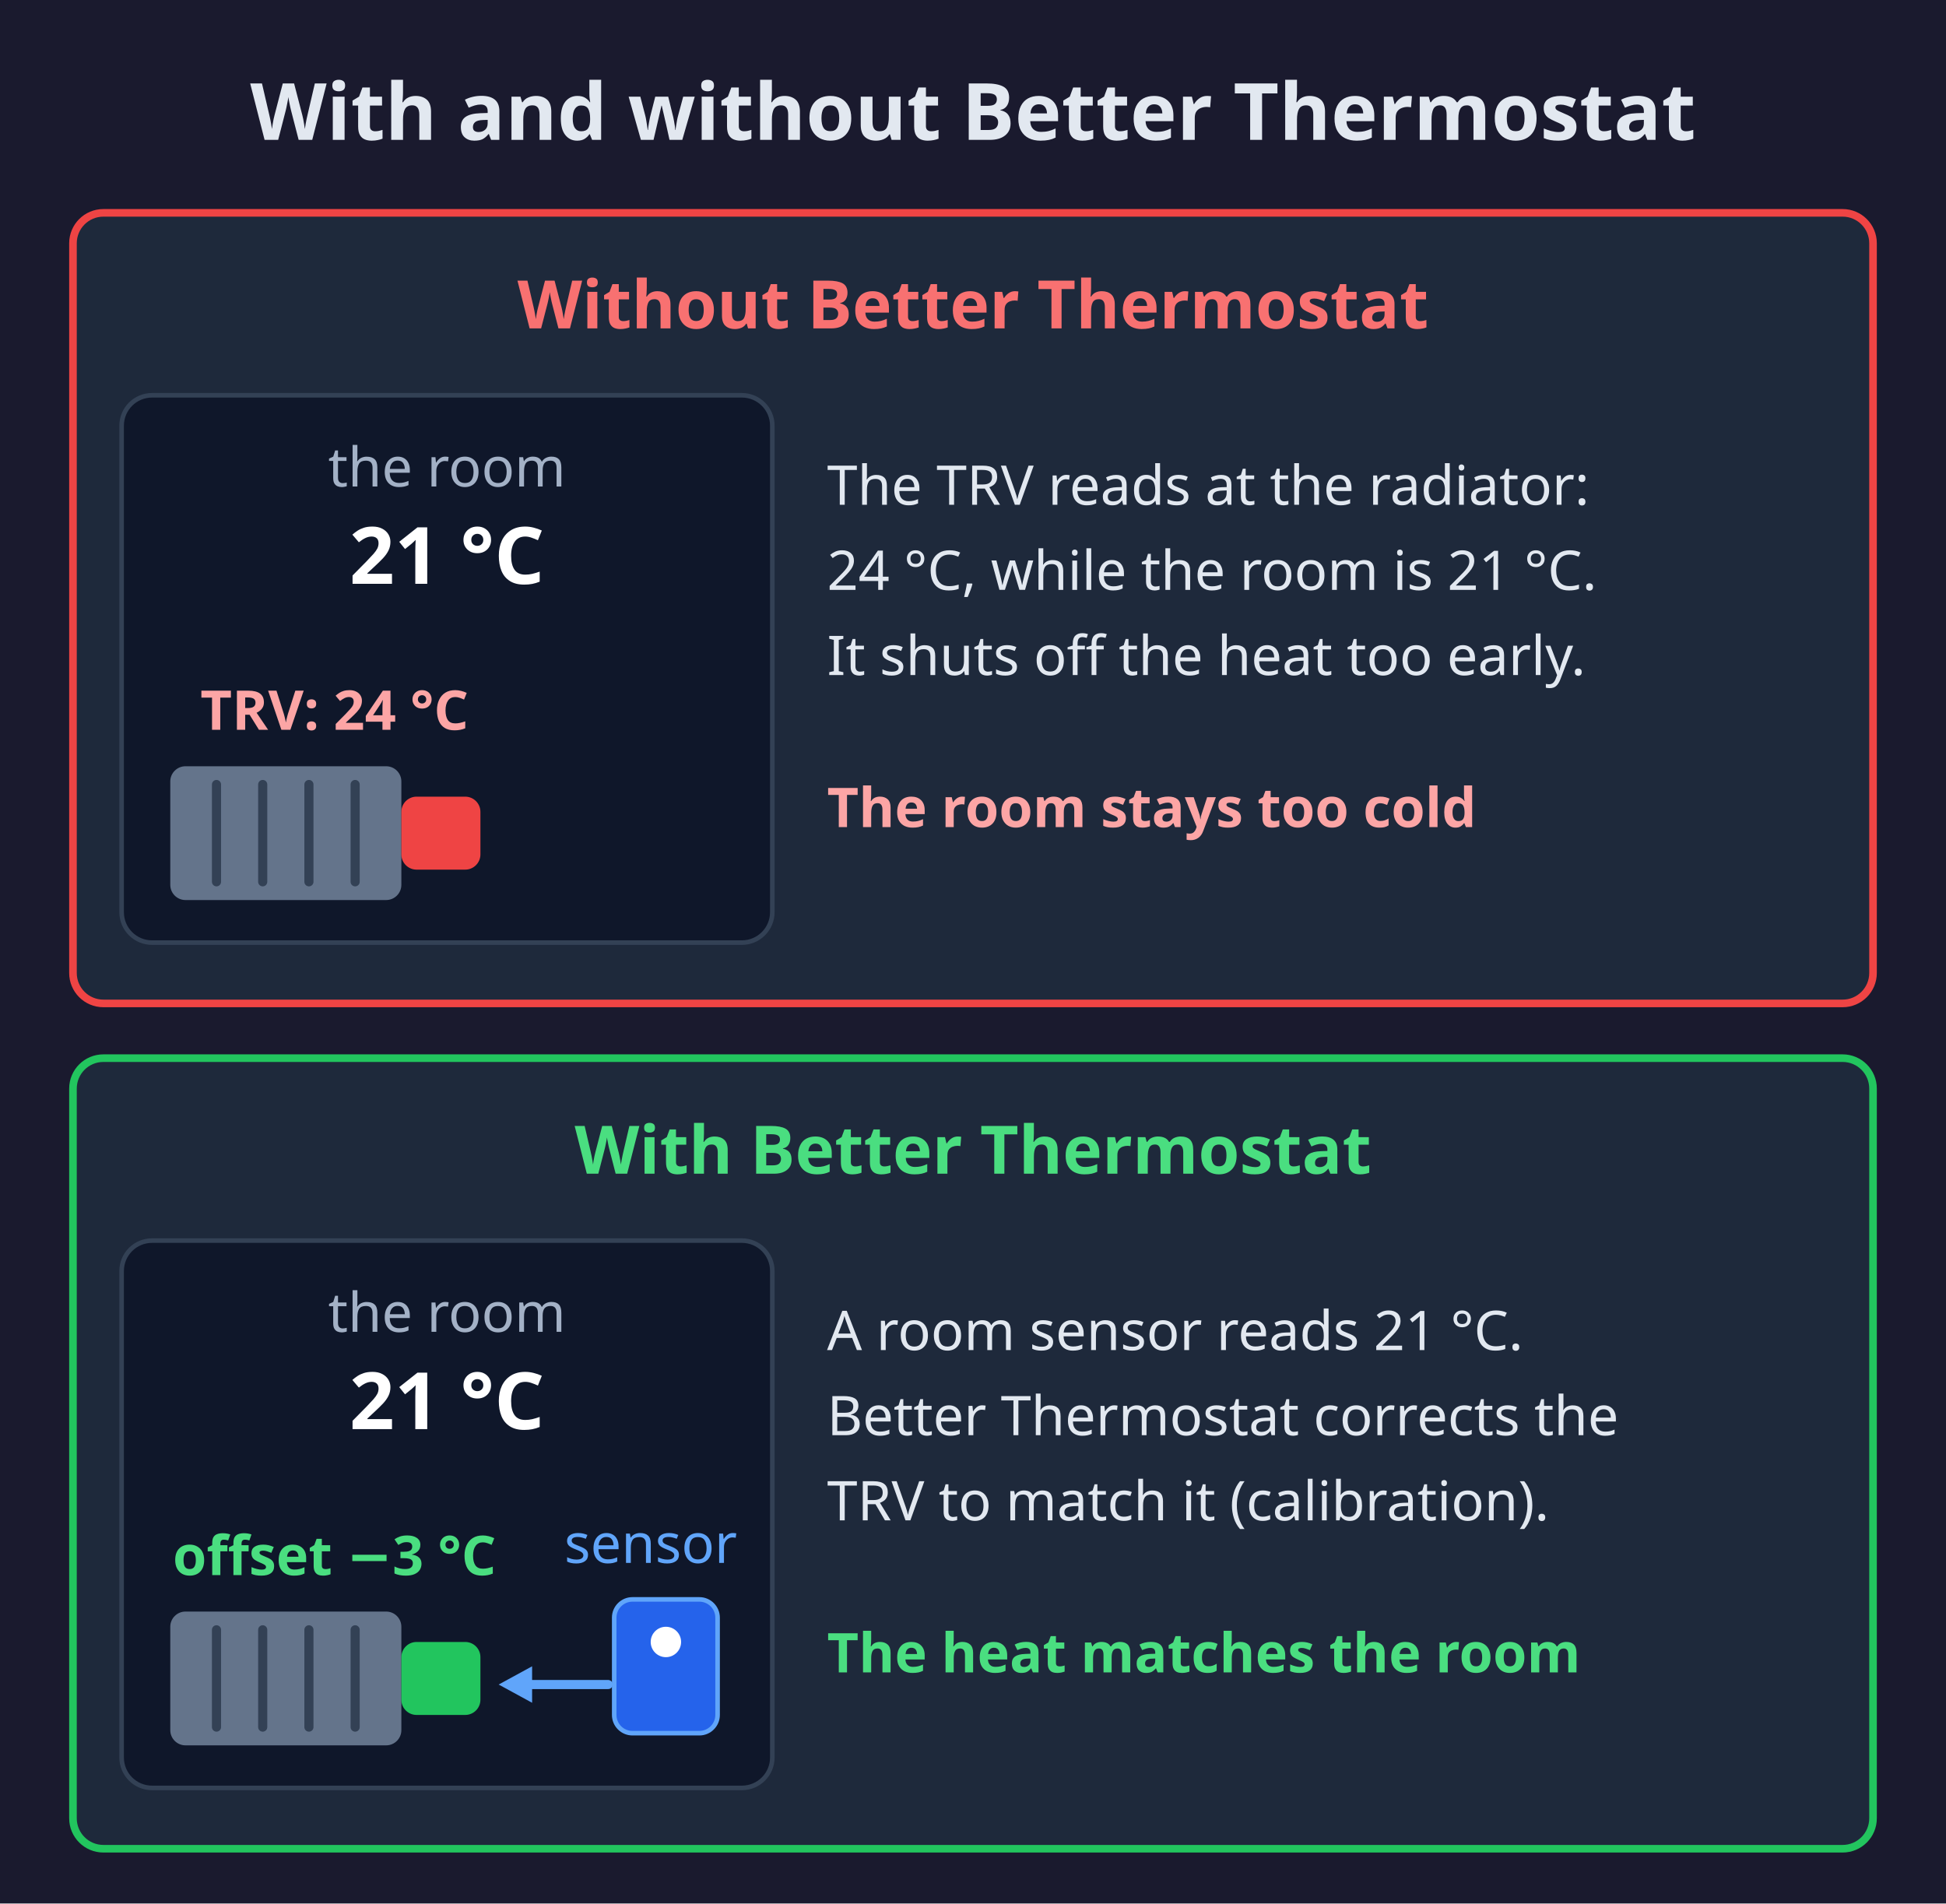
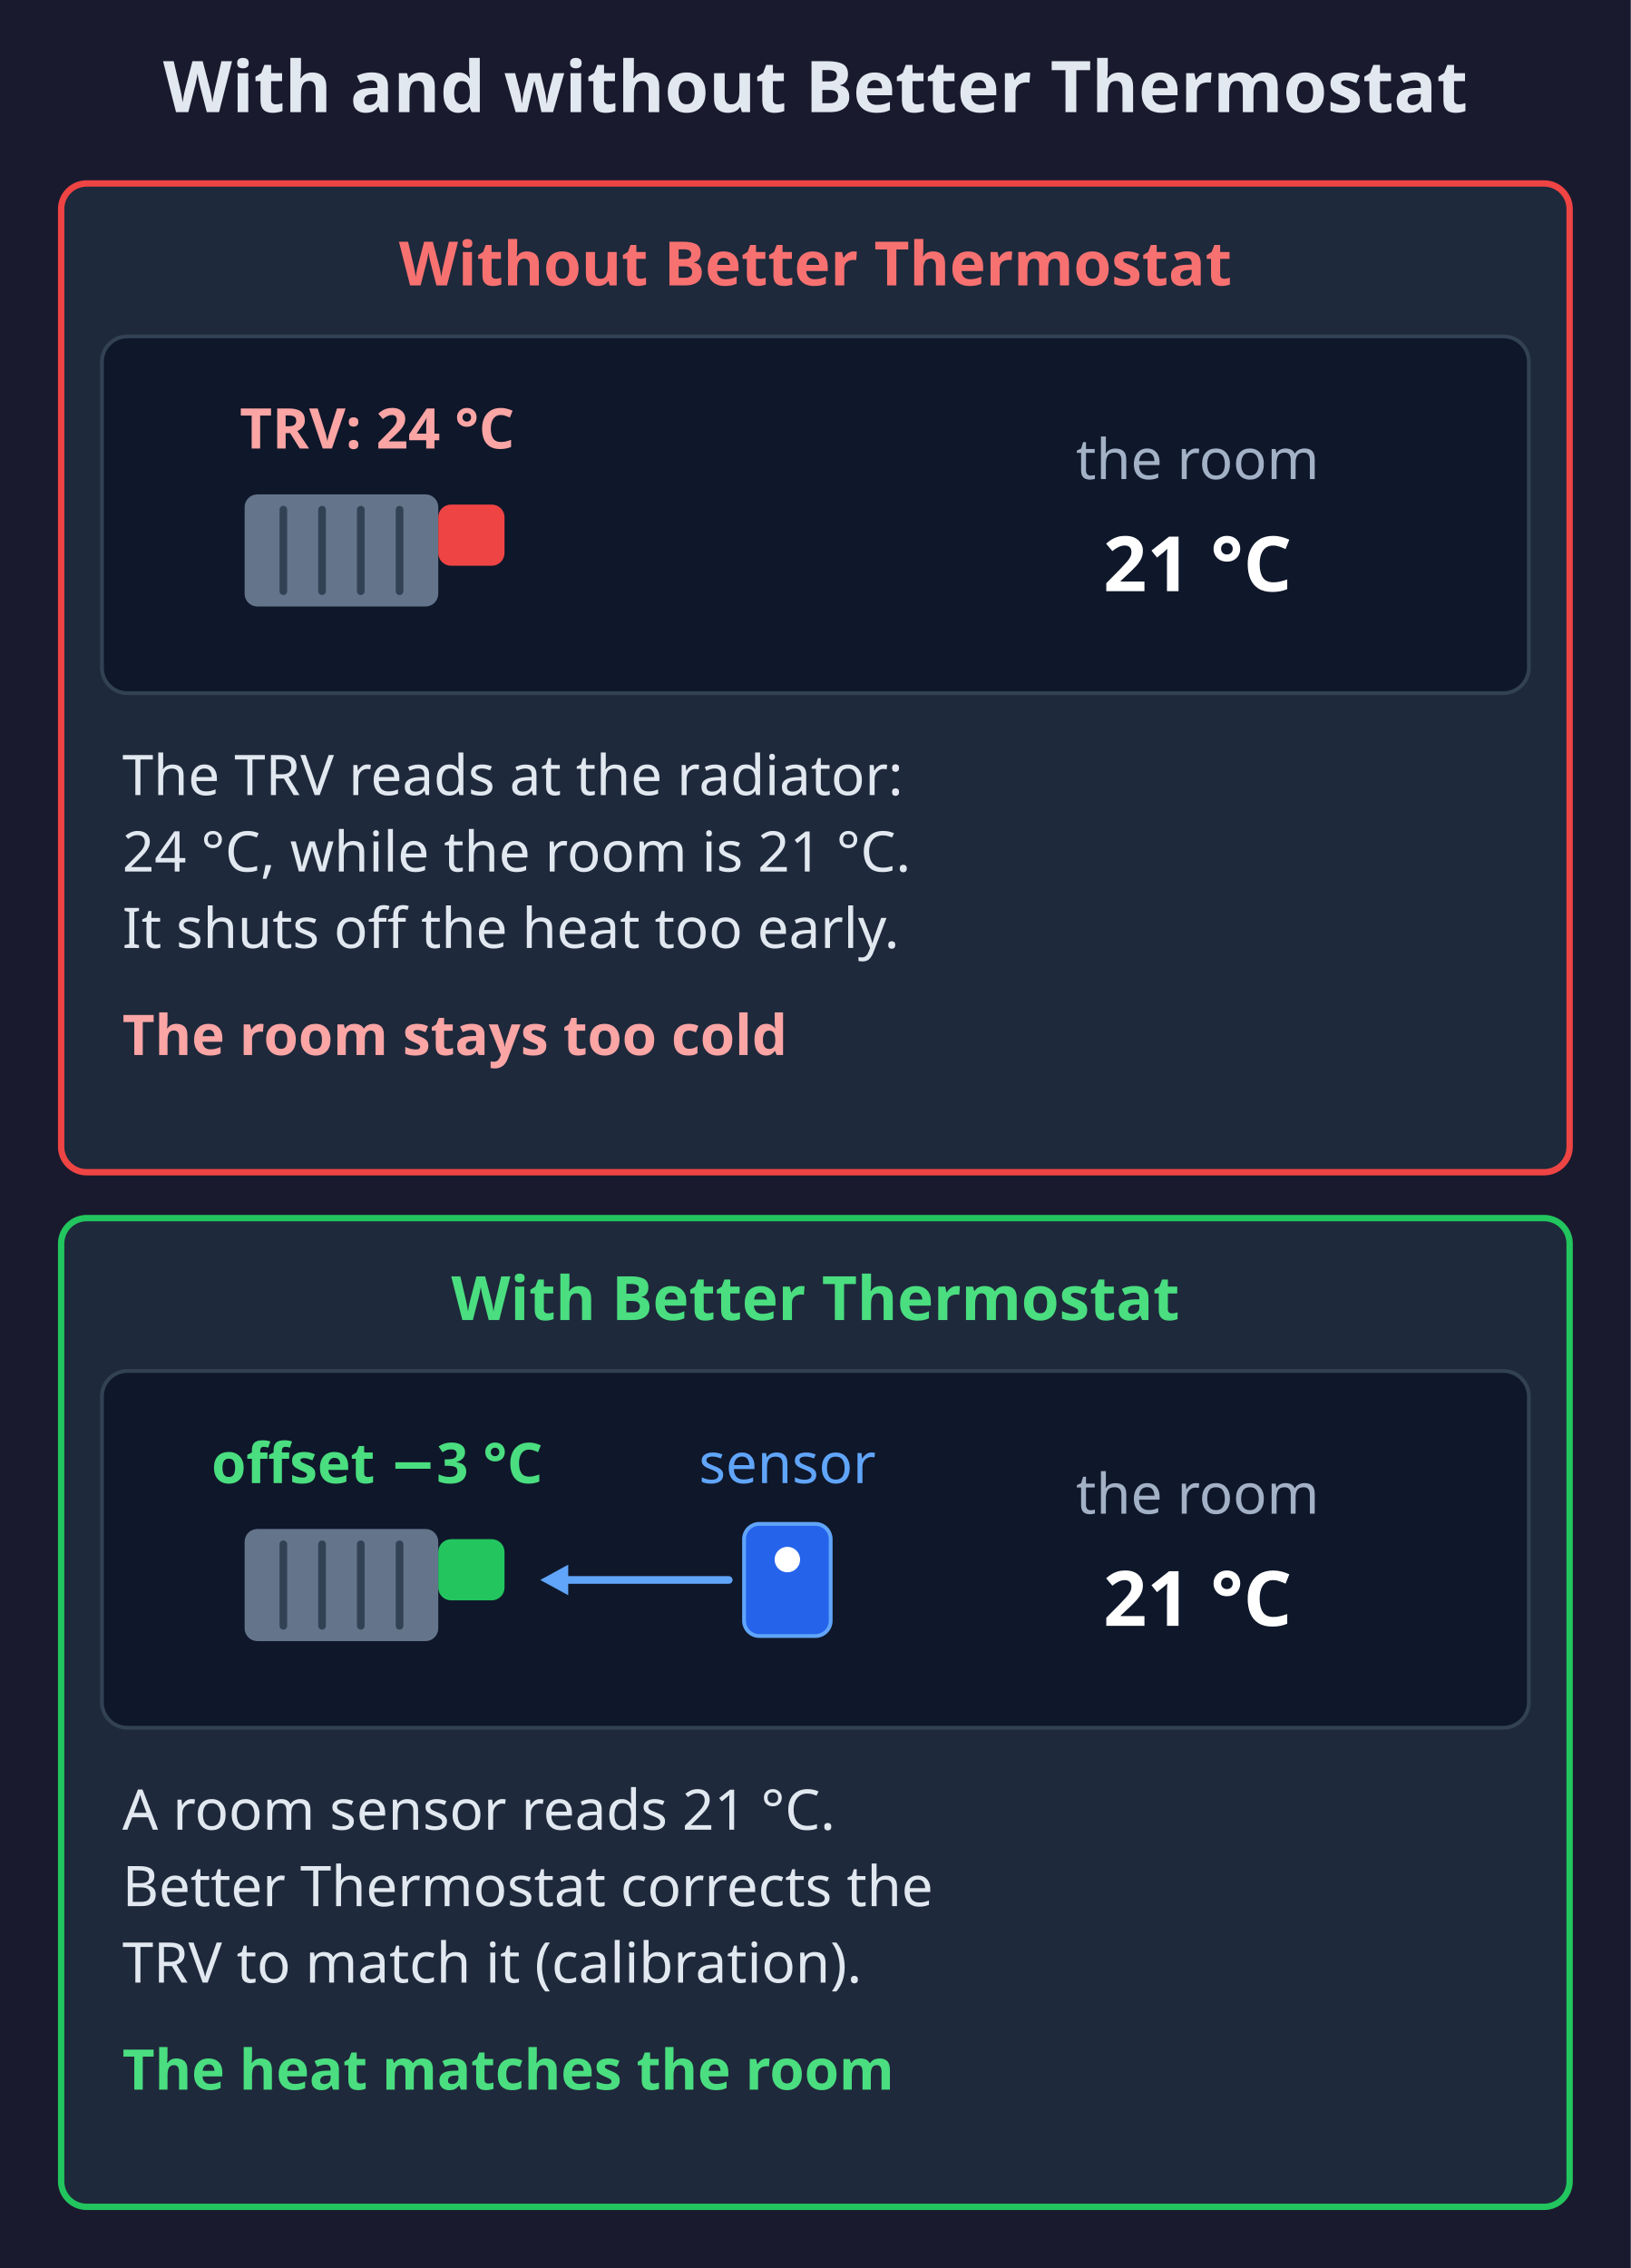
- <svg xmlns="http://www.w3.org/2000/svg" viewBox="0 0 640 626" role="img" lang="en" font-family="system-ui, sans-serif">
-   <rect x="0" y="0" width="640" height="626" fill="#1a1a2e" />
-   <text x="320" y="46" font-size="26" fill="#e2e8f0" text-anchor="middle" font-weight="700">With and without Better Thermostat</text>
-   <rect x="24" y="70" width="592" height="260" rx="10" fill="#1e293b" stroke="#ef4444" stroke-width="2.5" />
-   <text x="320" y="108" font-size="22" fill="#f87171" text-anchor="middle" font-weight="700">Without Better Thermostat</text>
-   <rect x="40" y="130" width="214" height="180" rx="10" fill="#0f172a" stroke="#334155" stroke-width="1.5" />
-   <text x="147" y="160" font-size="18" fill="#a3b1c6" text-anchor="middle">the room</text>
-   <text x="147" y="192" font-size="26" fill="#ffffff" text-anchor="middle" font-weight="700">21 °C</text>
-   <rect x="56" y="252" width="76" height="44" rx="5" fill="#64748b" />
-   <path d="M71.2 258L71.2 290" fill="none" stroke="#334155" stroke-width="3" stroke-linecap="round" stroke-linejoin="round" />
-   <path d="M86.4 258L86.4 290" fill="none" stroke="#334155" stroke-width="3" stroke-linecap="round" stroke-linejoin="round" />
-   <path d="M101.6 258L101.6 290" fill="none" stroke="#334155" stroke-width="3" stroke-linecap="round" stroke-linejoin="round" />
-   <path d="M116.8 258L116.8 290" fill="none" stroke="#334155" stroke-width="3" stroke-linecap="round" stroke-linejoin="round" />
-   <rect x="132" y="262" width="26" height="24" rx="5" fill="#ef4444" />
-   <text x="110" y="240" font-size="18" fill="#fca5a5" text-anchor="middle" font-weight="700">TRV: 24 °C</text>
-   <text x="272" y="166" font-size="18" fill="#e2e8f0">The TRV reads at the radiator:</text>
-   <text x="272" y="194" font-size="18" fill="#e2e8f0">24 °C, while the room is 21 °C.</text>
-   <text x="272" y="222" font-size="18" fill="#e2e8f0">It shuts off the heat too early.</text>
-   <text x="272" y="272" font-size="18" fill="#fca5a5" font-weight="700">The room stays too cold</text>
-   <rect x="24" y="348" width="592" height="260" rx="10" fill="#1e293b" stroke="#22c55e" stroke-width="2.5" />
-   <text x="320" y="386" font-size="22" fill="#4ade80" text-anchor="middle" font-weight="700">With Better Thermostat</text>
-   <rect x="40" y="408" width="214" height="180" rx="10" fill="#0f172a" stroke="#334155" stroke-width="1.5" />
-   <text x="147" y="438" font-size="18" fill="#a3b1c6" text-anchor="middle">the room</text>
-   <text x="147" y="470" font-size="26" fill="#ffffff" text-anchor="middle" font-weight="700">21 °C</text>
-   <rect x="56" y="530" width="76" height="44" rx="5" fill="#64748b" />
-   <path d="M71.2 536L71.2 568" fill="none" stroke="#334155" stroke-width="3" stroke-linecap="round" stroke-linejoin="round" />
-   <path d="M86.4 536L86.4 568" fill="none" stroke="#334155" stroke-width="3" stroke-linecap="round" stroke-linejoin="round" />
-   <path d="M101.6 536L101.6 568" fill="none" stroke="#334155" stroke-width="3" stroke-linecap="round" stroke-linejoin="round" />
-   <path d="M116.8 536L116.8 568" fill="none" stroke="#334155" stroke-width="3" stroke-linecap="round" stroke-linejoin="round" />
-   <rect x="132" y="540" width="26" height="24" rx="5" fill="#22c55e" />
-   <text x="110" y="518" font-size="18" fill="#4ade80" text-anchor="middle" font-weight="700">offset −3 °C</text>
-   <rect x="202" y="526" width="34" height="44" rx="6" fill="#2563eb" stroke="#60a5fa" stroke-width="1.5" />
-   <circle cx="219" cy="540" r="5" fill="#ffffff" />
-   <text x="214" y="514" font-size="18" fill="#60a5fa" text-anchor="middle">sensor</text>
-   <path d="M200 554L175 554" fill="none" stroke="#60a5fa" stroke-width="3" stroke-linecap="round" stroke-linejoin="round" />
-   <path d="M164 554L175 560L175 548Z" fill="#60a5fa" />
-   <text x="272" y="444" font-size="18" fill="#e2e8f0">A room sensor reads 21 °C.</text>
-   <text x="272" y="472" font-size="18" fill="#e2e8f0">Better Thermostat corrects the</text>
-   <text x="272" y="500" font-size="18" fill="#e2e8f0">TRV to match it (calibration).</text>
-   <text x="272" y="550" font-size="18" fill="#4ade80" font-weight="700">The heat matches the room</text>
+ <svg xmlns="http://www.w3.org/2000/svg" viewBox="0 0 640 890" role="img" lang="en" font-family="system-ui, sans-serif">
+   <rect x="0" y="0" width="640" height="890" fill="#1a1a2e" />
+   <text x="320" y="44" font-size="28" fill="#e2e8f0" text-anchor="middle" font-weight="700">With and without Better Thermostat</text>
+   <rect x="24" y="72" width="592" height="388" rx="10" fill="#1e293b" stroke="#ef4444" stroke-width="2.5" />
+   <text x="320" y="112" font-size="24" fill="#f87171" text-anchor="middle" font-weight="700">Without Better Thermostat</text>
+   <rect x="40" y="132" width="560" height="140" rx="10" fill="#0f172a" stroke="#334155" stroke-width="1.5" />
+   <rect x="96" y="194" width="76" height="44" rx="5" fill="#64748b" />
+   <path d="M111.2 200L111.2 232" fill="none" stroke="#334155" stroke-width="3" stroke-linecap="round" stroke-linejoin="round" />
+   <path d="M126.4 200L126.4 232" fill="none" stroke="#334155" stroke-width="3" stroke-linecap="round" stroke-linejoin="round" />
+   <path d="M141.6 200L141.6 232" fill="none" stroke="#334155" stroke-width="3" stroke-linecap="round" stroke-linejoin="round" />
+   <path d="M156.8 200L156.8 232" fill="none" stroke="#334155" stroke-width="3" stroke-linecap="round" stroke-linejoin="round" />
+   <rect x="172" y="198" width="26" height="24" rx="5" fill="#ef4444" />
+   <text x="148" y="176" font-size="22" fill="#fca5a5" text-anchor="middle" font-weight="700">TRV: 24 °C</text>
+   <text x="470" y="188" font-size="22" fill="#a3b1c6" text-anchor="middle">the room</text>
+   <text x="470" y="232" font-size="30" fill="#ffffff" text-anchor="middle" font-weight="700">21 °C</text>
+   <text x="48" y="312" font-size="22" fill="#e2e8f0">The TRV reads at the radiator:</text>
+   <text x="48" y="342" font-size="22" fill="#e2e8f0">24 °C, while the room is 21 °C.</text>
+   <text x="48" y="372" font-size="22" fill="#e2e8f0">It shuts off the heat too early.</text>
+   <text x="48" y="414" font-size="22" fill="#fca5a5" font-weight="700">The room stays too cold</text>
+   <rect x="24" y="478" width="592" height="388" rx="10" fill="#1e293b" stroke="#22c55e" stroke-width="2.5" />
+   <text x="320" y="518" font-size="24" fill="#4ade80" text-anchor="middle" font-weight="700">With Better Thermostat</text>
+   <rect x="40" y="538" width="560" height="140" rx="10" fill="#0f172a" stroke="#334155" stroke-width="1.5" />
+   <rect x="96" y="600" width="76" height="44" rx="5" fill="#64748b" />
+   <path d="M111.2 606L111.2 638" fill="none" stroke="#334155" stroke-width="3" stroke-linecap="round" stroke-linejoin="round" />
+   <path d="M126.4 606L126.4 638" fill="none" stroke="#334155" stroke-width="3" stroke-linecap="round" stroke-linejoin="round" />
+   <path d="M141.6 606L141.6 638" fill="none" stroke="#334155" stroke-width="3" stroke-linecap="round" stroke-linejoin="round" />
+   <path d="M156.8 606L156.8 638" fill="none" stroke="#334155" stroke-width="3" stroke-linecap="round" stroke-linejoin="round" />
+   <rect x="172" y="604" width="26" height="24" rx="5" fill="#22c55e" />
+   <text x="148" y="582" font-size="22" fill="#4ade80" text-anchor="middle" font-weight="700">offset −3 °C</text>
+   <text x="470" y="594" font-size="22" fill="#a3b1c6" text-anchor="middle">the room</text>
+   <text x="470" y="638" font-size="30" fill="#ffffff" text-anchor="middle" font-weight="700">21 °C</text>
+   <rect x="292" y="598" width="34" height="44" rx="6" fill="#2563eb" stroke="#60a5fa" stroke-width="1.5" />
+   <circle cx="309" cy="612" r="5" fill="#ffffff" />
+   <text x="309" y="582" font-size="22" fill="#60a5fa" text-anchor="middle">sensor</text>
+   <path d="M286 620L223 620" fill="none" stroke="#60a5fa" stroke-width="3" stroke-linecap="round" stroke-linejoin="round" />
+   <path d="M212 620L223 614L223 626Z" fill="#60a5fa" />
+   <text x="48" y="718" font-size="22" fill="#e2e8f0">A room sensor reads 21 °C.</text>
+   <text x="48" y="748" font-size="22" fill="#e2e8f0">Better Thermostat corrects the</text>
+   <text x="48" y="778" font-size="22" fill="#e2e8f0">TRV to match it (calibration).</text>
+   <text x="48" y="820" font-size="22" fill="#4ade80" font-weight="700">The heat matches the room</text>
</svg>
